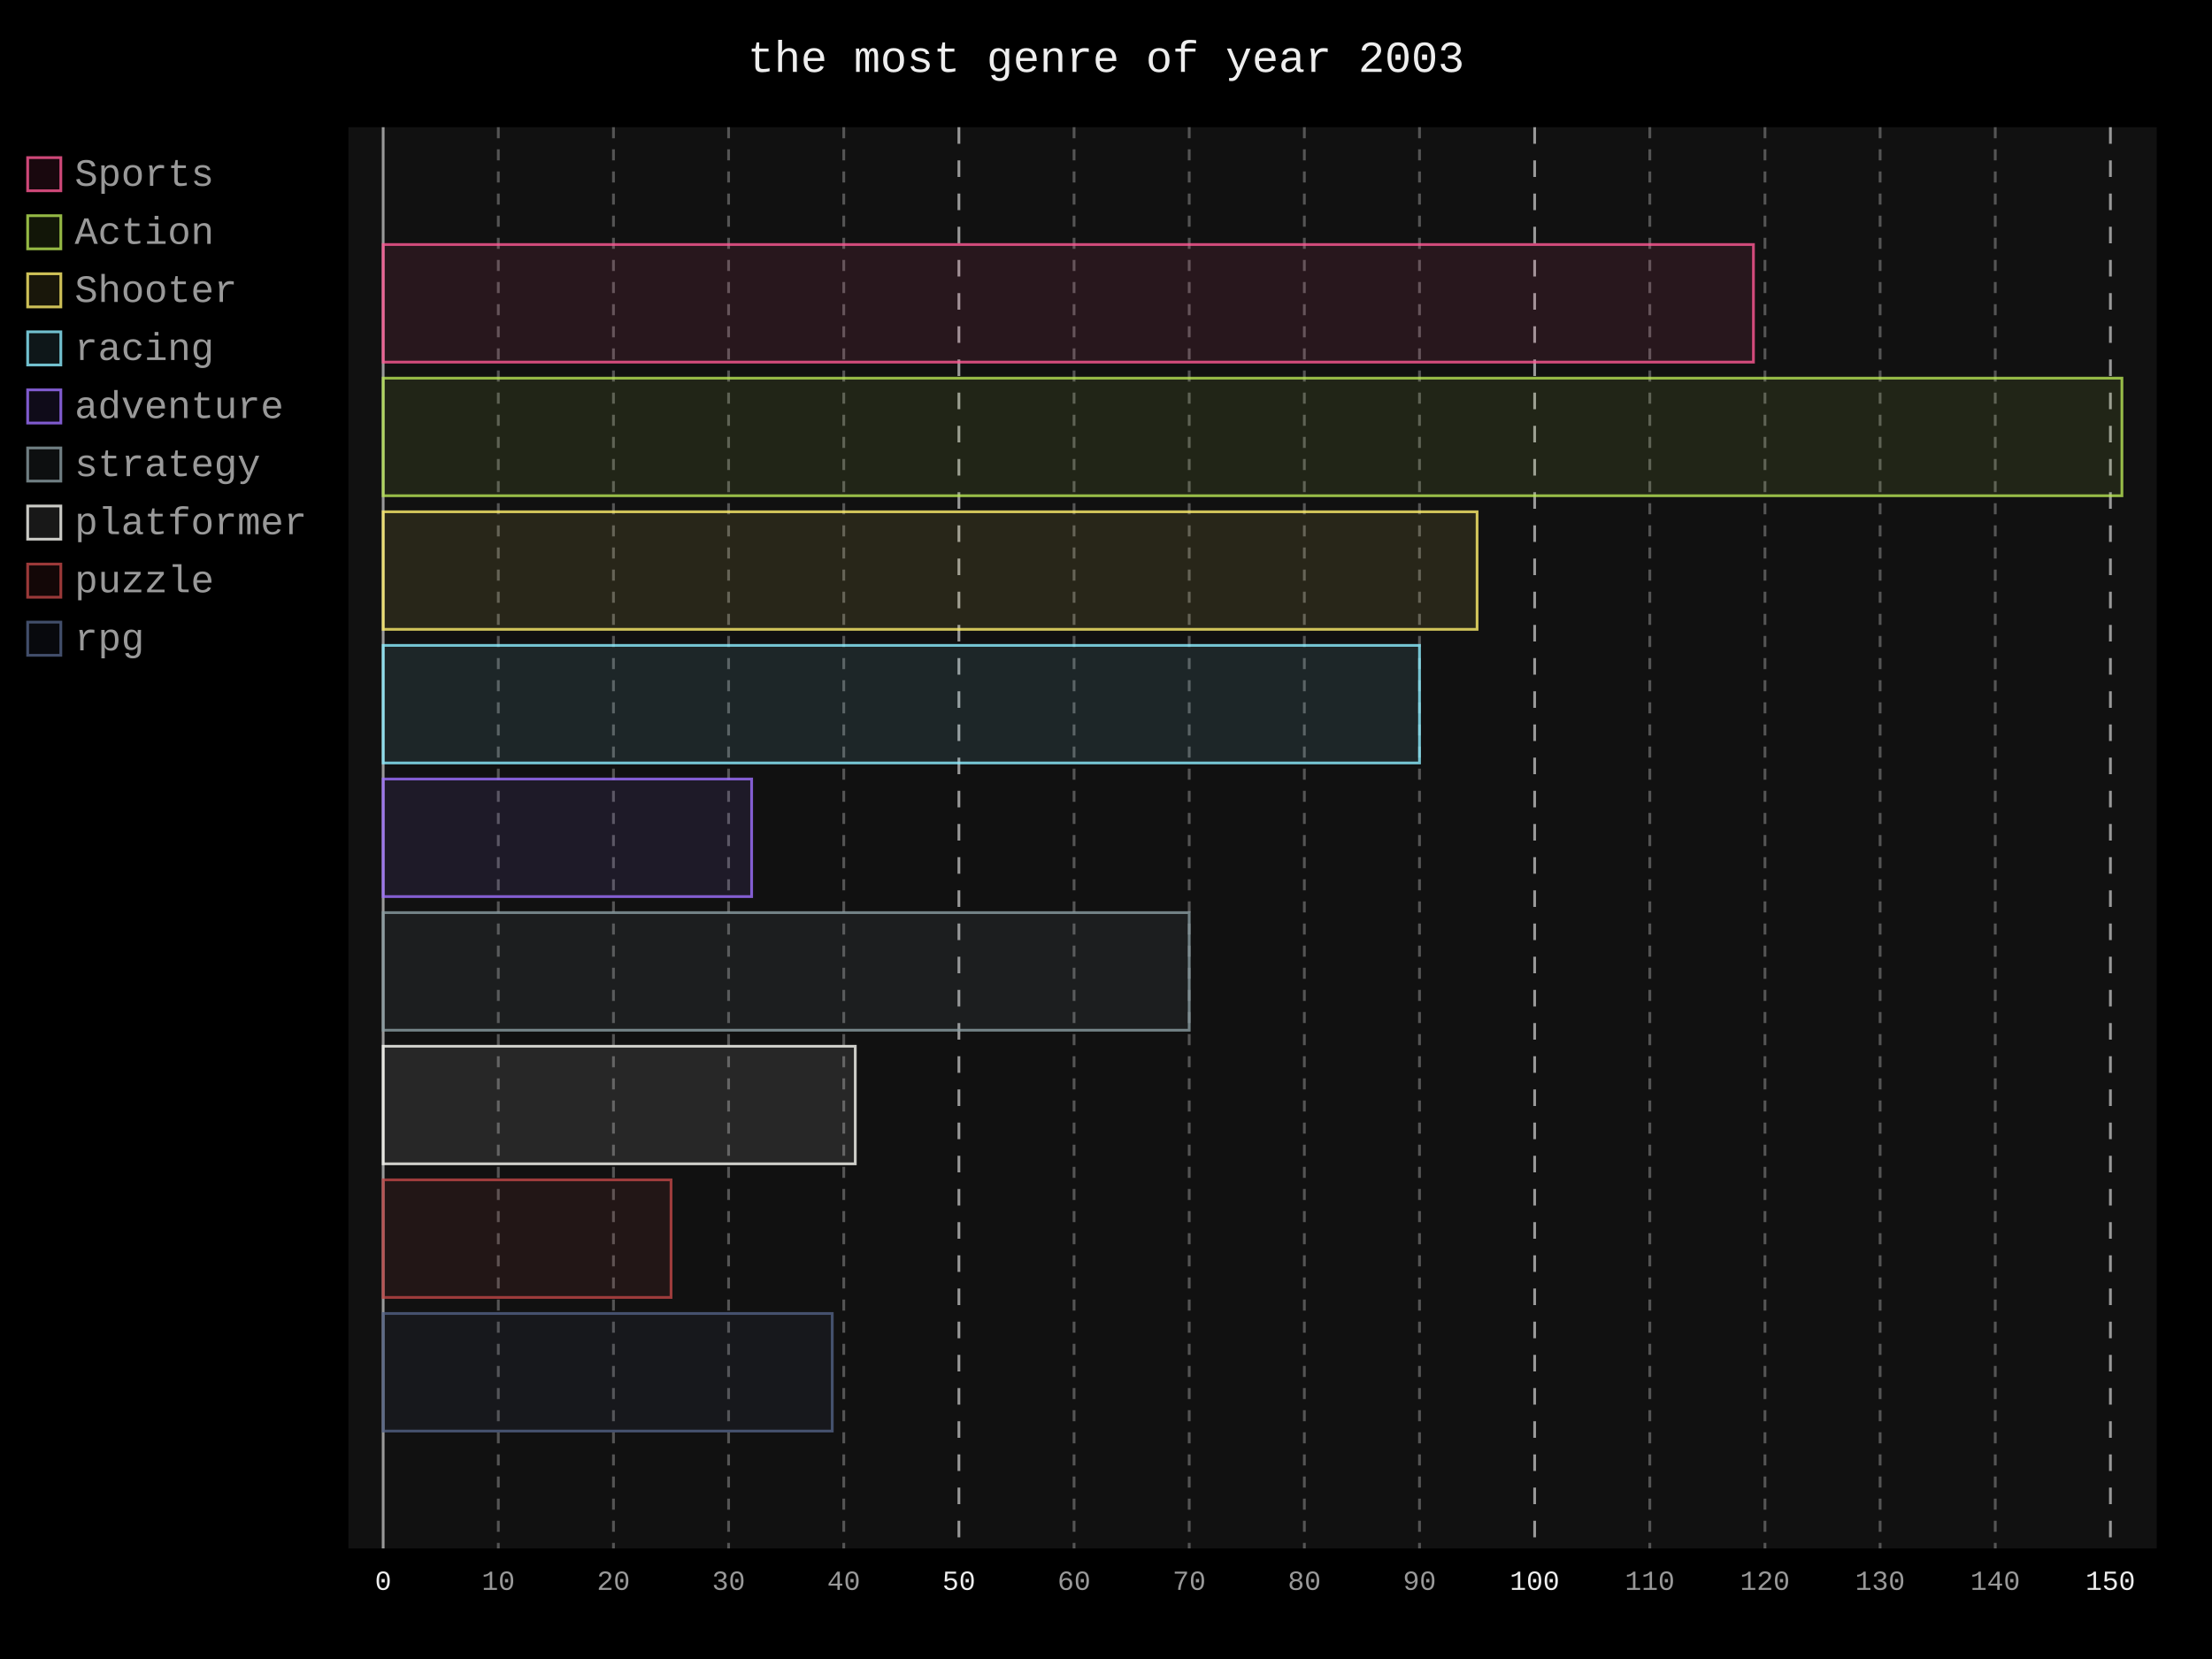
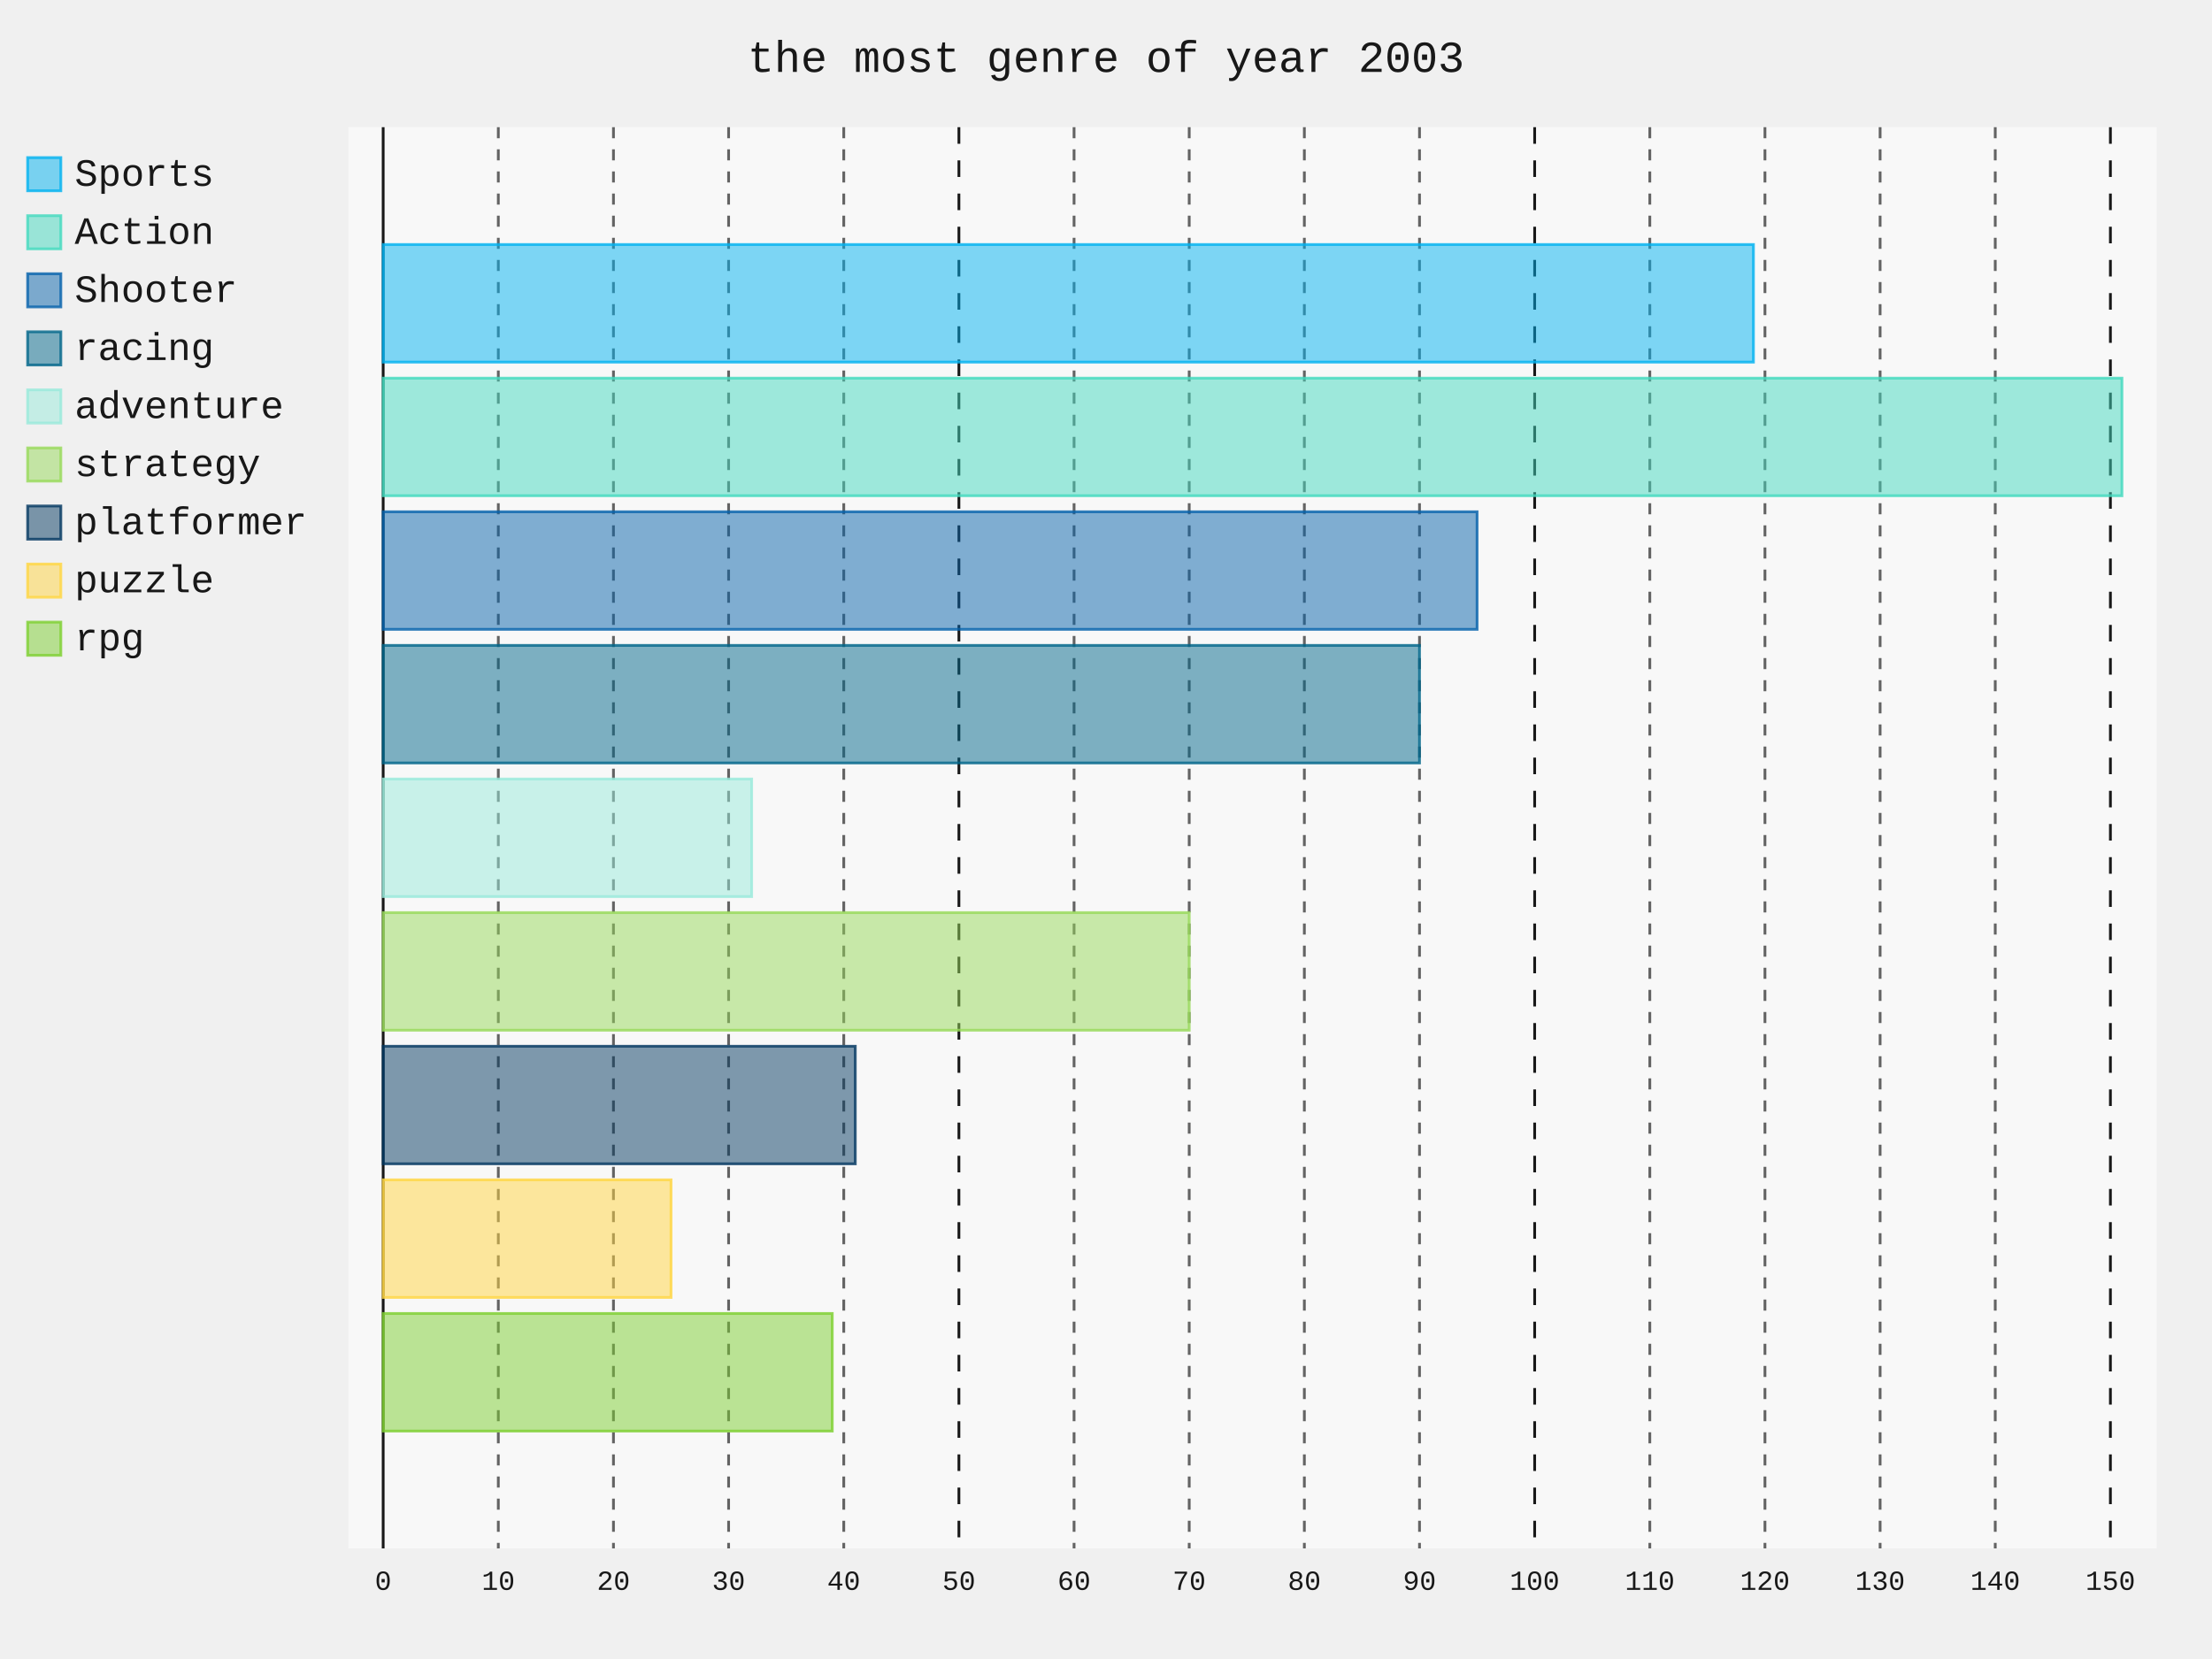
- <svg xmlns="http://www.w3.org/2000/svg" class="pygal-chart" id="chart-bca45008-e599-4f79-9ca2-39640c5f09c8" viewBox="0 0 800 600">
+ <svg xmlns="http://www.w3.org/2000/svg" class="pygal-chart" id="chart-a32ab4e0-3f89-49d6-9e8f-6baa5c82df25" viewBox="0 0 800 600">
  <defs>
-     <style type="text/css">#chart-bca45008-e599-4f79-9ca2-39640c5f09c8{-webkit-user-select:none;-webkit-font-smoothing:antialiased;font-family:Consolas,"Liberation Mono",Menlo,Courier,monospace}#chart-bca45008-e599-4f79-9ca2-39640c5f09c8 .title{font-family:Consolas,"Liberation Mono",Menlo,Courier,monospace;font-size:16px}#chart-bca45008-e599-4f79-9ca2-39640c5f09c8 .legends .legend text{font-family:Consolas,"Liberation Mono",Menlo,Courier,monospace;font-size:14px}#chart-bca45008-e599-4f79-9ca2-39640c5f09c8 .axis text{font-family:Consolas,"Liberation Mono",Menlo,Courier,monospace;font-size:10px}#chart-bca45008-e599-4f79-9ca2-39640c5f09c8 .axis text.major{font-family:Consolas,"Liberation Mono",Menlo,Courier,monospace;font-size:10px}#chart-bca45008-e599-4f79-9ca2-39640c5f09c8 .text-overlay text.value{font-family:Consolas,"Liberation Mono",Menlo,Courier,monospace;font-size:16px}#chart-bca45008-e599-4f79-9ca2-39640c5f09c8 .text-overlay text.label{font-family:Consolas,"Liberation Mono",Menlo,Courier,monospace;font-size:10px}#chart-bca45008-e599-4f79-9ca2-39640c5f09c8 .tooltip{font-family:Consolas,"Liberation Mono",Menlo,Courier,monospace;font-size:14px}#chart-bca45008-e599-4f79-9ca2-39640c5f09c8 text.no_data{font-family:Consolas,"Liberation Mono",Menlo,Courier,monospace;font-size:64px}
- #chart-bca45008-e599-4f79-9ca2-39640c5f09c8{background-color:black}#chart-bca45008-e599-4f79-9ca2-39640c5f09c8 path,#chart-bca45008-e599-4f79-9ca2-39640c5f09c8 line,#chart-bca45008-e599-4f79-9ca2-39640c5f09c8 rect,#chart-bca45008-e599-4f79-9ca2-39640c5f09c8 circle{-webkit-transition:1s ease-out;-moz-transition:1s ease-out;transition:1s ease-out}#chart-bca45008-e599-4f79-9ca2-39640c5f09c8 .graph &gt; .background{fill:black}#chart-bca45008-e599-4f79-9ca2-39640c5f09c8 .plot &gt; .background{fill:#111}#chart-bca45008-e599-4f79-9ca2-39640c5f09c8 .graph{fill:#999}#chart-bca45008-e599-4f79-9ca2-39640c5f09c8 text.no_data{fill:#eee}#chart-bca45008-e599-4f79-9ca2-39640c5f09c8 .title{fill:#eee}#chart-bca45008-e599-4f79-9ca2-39640c5f09c8 .legends .legend text{fill:#999}#chart-bca45008-e599-4f79-9ca2-39640c5f09c8 .legends .legend:hover text{fill:#eee}#chart-bca45008-e599-4f79-9ca2-39640c5f09c8 .axis .line{stroke:#eee}#chart-bca45008-e599-4f79-9ca2-39640c5f09c8 .axis .guide.line{stroke:#555}#chart-bca45008-e599-4f79-9ca2-39640c5f09c8 .axis .major.line{stroke:#999}#chart-bca45008-e599-4f79-9ca2-39640c5f09c8 .axis text.major{fill:#eee}#chart-bca45008-e599-4f79-9ca2-39640c5f09c8 .axis.y .guides:hover .guide.line,#chart-bca45008-e599-4f79-9ca2-39640c5f09c8 .line-graph .axis.x .guides:hover .guide.line,#chart-bca45008-e599-4f79-9ca2-39640c5f09c8 .stackedline-graph .axis.x .guides:hover .guide.line,#chart-bca45008-e599-4f79-9ca2-39640c5f09c8 .xy-graph .axis.x .guides:hover .guide.line{stroke:#eee}#chart-bca45008-e599-4f79-9ca2-39640c5f09c8 .axis .guides:hover text{fill:#eee}#chart-bca45008-e599-4f79-9ca2-39640c5f09c8 .reactive{fill-opacity:.1;stroke-opacity:.8}#chart-bca45008-e599-4f79-9ca2-39640c5f09c8 .ci{stroke:#999}#chart-bca45008-e599-4f79-9ca2-39640c5f09c8 .reactive.active,#chart-bca45008-e599-4f79-9ca2-39640c5f09c8 .active .reactive{fill-opacity:.75;stroke-opacity:.9;stroke-width:4}#chart-bca45008-e599-4f79-9ca2-39640c5f09c8 .ci .reactive.active{stroke-width:1.5}#chart-bca45008-e599-4f79-9ca2-39640c5f09c8 .series text{fill:#eee}#chart-bca45008-e599-4f79-9ca2-39640c5f09c8 .tooltip rect{fill:#111;stroke:#eee;-webkit-transition:opacity 1s ease-out;-moz-transition:opacity 1s ease-out;transition:opacity 1s ease-out}#chart-bca45008-e599-4f79-9ca2-39640c5f09c8 .tooltip .label{fill:#999}#chart-bca45008-e599-4f79-9ca2-39640c5f09c8 .tooltip .label{fill:#999}#chart-bca45008-e599-4f79-9ca2-39640c5f09c8 .tooltip .legend{font-size:.8em;fill:#555}#chart-bca45008-e599-4f79-9ca2-39640c5f09c8 .tooltip .x_label{font-size:.6em;fill:#eee}#chart-bca45008-e599-4f79-9ca2-39640c5f09c8 .tooltip .xlink{font-size:.5em;text-decoration:underline}#chart-bca45008-e599-4f79-9ca2-39640c5f09c8 .tooltip .value{font-size:1.5em}#chart-bca45008-e599-4f79-9ca2-39640c5f09c8 .bound{font-size:.5em}#chart-bca45008-e599-4f79-9ca2-39640c5f09c8 .max-value{font-size:.75em;fill:#555}#chart-bca45008-e599-4f79-9ca2-39640c5f09c8 .map-element{fill:#111;stroke:#555 !important}#chart-bca45008-e599-4f79-9ca2-39640c5f09c8 .map-element .reactive{fill-opacity:inherit;stroke-opacity:inherit}#chart-bca45008-e599-4f79-9ca2-39640c5f09c8 .color-0,#chart-bca45008-e599-4f79-9ca2-39640c5f09c8 .color-0 a:visited{stroke:#ff5995;fill:#ff5995}#chart-bca45008-e599-4f79-9ca2-39640c5f09c8 .color-1,#chart-bca45008-e599-4f79-9ca2-39640c5f09c8 .color-1 a:visited{stroke:#b6e354;fill:#b6e354}#chart-bca45008-e599-4f79-9ca2-39640c5f09c8 .color-2,#chart-bca45008-e599-4f79-9ca2-39640c5f09c8 .color-2 a:visited{stroke:#feed6c;fill:#feed6c}#chart-bca45008-e599-4f79-9ca2-39640c5f09c8 .color-3,#chart-bca45008-e599-4f79-9ca2-39640c5f09c8 .color-3 a:visited{stroke:#8cedff;fill:#8cedff}#chart-bca45008-e599-4f79-9ca2-39640c5f09c8 .color-4,#chart-bca45008-e599-4f79-9ca2-39640c5f09c8 .color-4 a:visited{stroke:#9e6ffe;fill:#9e6ffe}#chart-bca45008-e599-4f79-9ca2-39640c5f09c8 .color-5,#chart-bca45008-e599-4f79-9ca2-39640c5f09c8 .color-5 a:visited{stroke:#899ca1;fill:#899ca1}#chart-bca45008-e599-4f79-9ca2-39640c5f09c8 .color-6,#chart-bca45008-e599-4f79-9ca2-39640c5f09c8 .color-6 a:visited{stroke:#f8f8f2;fill:#f8f8f2}#chart-bca45008-e599-4f79-9ca2-39640c5f09c8 .color-7,#chart-bca45008-e599-4f79-9ca2-39640c5f09c8 .color-7 a:visited{stroke:#bf4646;fill:#bf4646}#chart-bca45008-e599-4f79-9ca2-39640c5f09c8 .color-8,#chart-bca45008-e599-4f79-9ca2-39640c5f09c8 .color-8 a:visited{stroke:#516083;fill:#516083}#chart-bca45008-e599-4f79-9ca2-39640c5f09c8 .text-overlay .color-0 text{fill:black}#chart-bca45008-e599-4f79-9ca2-39640c5f09c8 .text-overlay .color-1 text{fill:black}#chart-bca45008-e599-4f79-9ca2-39640c5f09c8 .text-overlay .color-2 text{fill:black}#chart-bca45008-e599-4f79-9ca2-39640c5f09c8 .text-overlay .color-3 text{fill:black}#chart-bca45008-e599-4f79-9ca2-39640c5f09c8 .text-overlay .color-4 text{fill:black}#chart-bca45008-e599-4f79-9ca2-39640c5f09c8 .text-overlay .color-5 text{fill:black}#chart-bca45008-e599-4f79-9ca2-39640c5f09c8 .text-overlay .color-6 text{fill:black}#chart-bca45008-e599-4f79-9ca2-39640c5f09c8 .text-overlay .color-7 text{fill:black}#chart-bca45008-e599-4f79-9ca2-39640c5f09c8 .text-overlay .color-8 text{fill:black}
- #chart-bca45008-e599-4f79-9ca2-39640c5f09c8 text.no_data{text-anchor:middle}#chart-bca45008-e599-4f79-9ca2-39640c5f09c8 .guide.line{fill:none}#chart-bca45008-e599-4f79-9ca2-39640c5f09c8 .centered{text-anchor:middle}#chart-bca45008-e599-4f79-9ca2-39640c5f09c8 .title{text-anchor:middle}#chart-bca45008-e599-4f79-9ca2-39640c5f09c8 .legends .legend text{fill-opacity:1}#chart-bca45008-e599-4f79-9ca2-39640c5f09c8 .axis.x text{text-anchor:middle}#chart-bca45008-e599-4f79-9ca2-39640c5f09c8 .axis.x:not(.web) text[transform]{text-anchor:start}#chart-bca45008-e599-4f79-9ca2-39640c5f09c8 .axis.x:not(.web) text[transform].backwards{text-anchor:end}#chart-bca45008-e599-4f79-9ca2-39640c5f09c8 .axis.y text{text-anchor:end}#chart-bca45008-e599-4f79-9ca2-39640c5f09c8 .axis.y text[transform].backwards{text-anchor:start}#chart-bca45008-e599-4f79-9ca2-39640c5f09c8 .axis.y2 text{text-anchor:start}#chart-bca45008-e599-4f79-9ca2-39640c5f09c8 .axis.y2 text[transform].backwards{text-anchor:end}#chart-bca45008-e599-4f79-9ca2-39640c5f09c8 .axis .guide.line{stroke-dasharray:4,4}#chart-bca45008-e599-4f79-9ca2-39640c5f09c8 .axis .major.guide.line{stroke-dasharray:6,6}#chart-bca45008-e599-4f79-9ca2-39640c5f09c8 .horizontal .axis.y .guide.line,#chart-bca45008-e599-4f79-9ca2-39640c5f09c8 .horizontal .axis.y2 .guide.line,#chart-bca45008-e599-4f79-9ca2-39640c5f09c8 .vertical .axis.x .guide.line{opacity:0}#chart-bca45008-e599-4f79-9ca2-39640c5f09c8 .horizontal .axis.always_show .guide.line,#chart-bca45008-e599-4f79-9ca2-39640c5f09c8 .vertical .axis.always_show .guide.line{opacity:1 !important}#chart-bca45008-e599-4f79-9ca2-39640c5f09c8 .axis.y .guides:hover .guide.line,#chart-bca45008-e599-4f79-9ca2-39640c5f09c8 .axis.y2 .guides:hover .guide.line,#chart-bca45008-e599-4f79-9ca2-39640c5f09c8 .axis.x .guides:hover .guide.line{opacity:1}#chart-bca45008-e599-4f79-9ca2-39640c5f09c8 .axis .guides:hover text{opacity:1}#chart-bca45008-e599-4f79-9ca2-39640c5f09c8 .nofill{fill:none}#chart-bca45008-e599-4f79-9ca2-39640c5f09c8 .subtle-fill{fill-opacity:.2}#chart-bca45008-e599-4f79-9ca2-39640c5f09c8 .dot{stroke-width:1px;fill-opacity:1}#chart-bca45008-e599-4f79-9ca2-39640c5f09c8 .dot.active{stroke-width:5px}#chart-bca45008-e599-4f79-9ca2-39640c5f09c8 .dot.negative{fill:transparent}#chart-bca45008-e599-4f79-9ca2-39640c5f09c8 text,#chart-bca45008-e599-4f79-9ca2-39640c5f09c8 tspan{stroke:none !important}#chart-bca45008-e599-4f79-9ca2-39640c5f09c8 .series text.active{opacity:1}#chart-bca45008-e599-4f79-9ca2-39640c5f09c8 .tooltip rect{fill-opacity:.95;stroke-width:.5}#chart-bca45008-e599-4f79-9ca2-39640c5f09c8 .tooltip text{fill-opacity:1}#chart-bca45008-e599-4f79-9ca2-39640c5f09c8 .showable{visibility:hidden}#chart-bca45008-e599-4f79-9ca2-39640c5f09c8 .showable.shown{visibility:visible}#chart-bca45008-e599-4f79-9ca2-39640c5f09c8 .gauge-background{fill:rgba(229,229,229,1);stroke:none}#chart-bca45008-e599-4f79-9ca2-39640c5f09c8 .bg-lines{stroke:black;stroke-width:2px}</style>
+     <style type="text/css">#chart-a32ab4e0-3f89-49d6-9e8f-6baa5c82df25{-webkit-user-select:none;-webkit-font-smoothing:antialiased;font-family:Consolas,"Liberation Mono",Menlo,Courier,monospace}#chart-a32ab4e0-3f89-49d6-9e8f-6baa5c82df25 .title{font-family:Consolas,"Liberation Mono",Menlo,Courier,monospace;font-size:16px}#chart-a32ab4e0-3f89-49d6-9e8f-6baa5c82df25 .legends .legend text{font-family:Consolas,"Liberation Mono",Menlo,Courier,monospace;font-size:14px}#chart-a32ab4e0-3f89-49d6-9e8f-6baa5c82df25 .axis text{font-family:Consolas,"Liberation Mono",Menlo,Courier,monospace;font-size:10px}#chart-a32ab4e0-3f89-49d6-9e8f-6baa5c82df25 .axis text.major{font-family:Consolas,"Liberation Mono",Menlo,Courier,monospace;font-size:10px}#chart-a32ab4e0-3f89-49d6-9e8f-6baa5c82df25 .text-overlay text.value{font-family:Consolas,"Liberation Mono",Menlo,Courier,monospace;font-size:16px}#chart-a32ab4e0-3f89-49d6-9e8f-6baa5c82df25 .text-overlay text.label{font-family:Consolas,"Liberation Mono",Menlo,Courier,monospace;font-size:10px}#chart-a32ab4e0-3f89-49d6-9e8f-6baa5c82df25 .tooltip{font-family:Consolas,"Liberation Mono",Menlo,Courier,monospace;font-size:14px}#chart-a32ab4e0-3f89-49d6-9e8f-6baa5c82df25 text.no_data{font-family:Consolas,"Liberation Mono",Menlo,Courier,monospace;font-size:64px}
+ #chart-a32ab4e0-3f89-49d6-9e8f-6baa5c82df25{background-color:#f0f0f0}#chart-a32ab4e0-3f89-49d6-9e8f-6baa5c82df25 path,#chart-a32ab4e0-3f89-49d6-9e8f-6baa5c82df25 line,#chart-a32ab4e0-3f89-49d6-9e8f-6baa5c82df25 rect,#chart-a32ab4e0-3f89-49d6-9e8f-6baa5c82df25 circle{-webkit-transition:250ms ease-in;-moz-transition:250ms ease-in;transition:250ms ease-in}#chart-a32ab4e0-3f89-49d6-9e8f-6baa5c82df25 .graph &gt; .background{fill:#f0f0f0}#chart-a32ab4e0-3f89-49d6-9e8f-6baa5c82df25 .plot &gt; .background{fill:#f8f8f8}#chart-a32ab4e0-3f89-49d6-9e8f-6baa5c82df25 .graph{fill:rgba(0,0,0,0.9)}#chart-a32ab4e0-3f89-49d6-9e8f-6baa5c82df25 text.no_data{fill:rgba(0,0,0,0.9)}#chart-a32ab4e0-3f89-49d6-9e8f-6baa5c82df25 .title{fill:rgba(0,0,0,0.9)}#chart-a32ab4e0-3f89-49d6-9e8f-6baa5c82df25 .legends .legend text{fill:rgba(0,0,0,0.9)}#chart-a32ab4e0-3f89-49d6-9e8f-6baa5c82df25 .legends .legend:hover text{fill:rgba(0,0,0,0.9)}#chart-a32ab4e0-3f89-49d6-9e8f-6baa5c82df25 .axis .line{stroke:rgba(0,0,0,0.9)}#chart-a32ab4e0-3f89-49d6-9e8f-6baa5c82df25 .axis .guide.line{stroke:rgba(0,0,0,0.6)}#chart-a32ab4e0-3f89-49d6-9e8f-6baa5c82df25 .axis .major.line{stroke:rgba(0,0,0,0.9)}#chart-a32ab4e0-3f89-49d6-9e8f-6baa5c82df25 .axis text.major{fill:rgba(0,0,0,0.9)}#chart-a32ab4e0-3f89-49d6-9e8f-6baa5c82df25 .axis.y .guides:hover .guide.line,#chart-a32ab4e0-3f89-49d6-9e8f-6baa5c82df25 .line-graph .axis.x .guides:hover .guide.line,#chart-a32ab4e0-3f89-49d6-9e8f-6baa5c82df25 .stackedline-graph .axis.x .guides:hover .guide.line,#chart-a32ab4e0-3f89-49d6-9e8f-6baa5c82df25 .xy-graph .axis.x .guides:hover .guide.line{stroke:rgba(0,0,0,0.9)}#chart-a32ab4e0-3f89-49d6-9e8f-6baa5c82df25 .axis .guides:hover text{fill:rgba(0,0,0,0.9)}#chart-a32ab4e0-3f89-49d6-9e8f-6baa5c82df25 .reactive{fill-opacity:.5;stroke-opacity:.8}#chart-a32ab4e0-3f89-49d6-9e8f-6baa5c82df25 .ci{stroke:rgba(0,0,0,0.9)}#chart-a32ab4e0-3f89-49d6-9e8f-6baa5c82df25 .reactive.active,#chart-a32ab4e0-3f89-49d6-9e8f-6baa5c82df25 .active .reactive{fill-opacity:.9;stroke-opacity:.9;stroke-width:4}#chart-a32ab4e0-3f89-49d6-9e8f-6baa5c82df25 .ci .reactive.active{stroke-width:1.5}#chart-a32ab4e0-3f89-49d6-9e8f-6baa5c82df25 .series text{fill:rgba(0,0,0,0.9)}#chart-a32ab4e0-3f89-49d6-9e8f-6baa5c82df25 .tooltip rect{fill:#f8f8f8;stroke:rgba(0,0,0,0.9);-webkit-transition:opacity 250ms ease-in;-moz-transition:opacity 250ms ease-in;transition:opacity 250ms ease-in}#chart-a32ab4e0-3f89-49d6-9e8f-6baa5c82df25 .tooltip .label{fill:rgba(0,0,0,0.9)}#chart-a32ab4e0-3f89-49d6-9e8f-6baa5c82df25 .tooltip .label{fill:rgba(0,0,0,0.9)}#chart-a32ab4e0-3f89-49d6-9e8f-6baa5c82df25 .tooltip .legend{font-size:.8em;fill:rgba(0,0,0,0.6)}#chart-a32ab4e0-3f89-49d6-9e8f-6baa5c82df25 .tooltip .x_label{font-size:.6em;fill:rgba(0,0,0,0.9)}#chart-a32ab4e0-3f89-49d6-9e8f-6baa5c82df25 .tooltip .xlink{font-size:.5em;text-decoration:underline}#chart-a32ab4e0-3f89-49d6-9e8f-6baa5c82df25 .tooltip .value{font-size:1.5em}#chart-a32ab4e0-3f89-49d6-9e8f-6baa5c82df25 .bound{font-size:.5em}#chart-a32ab4e0-3f89-49d6-9e8f-6baa5c82df25 .max-value{font-size:.75em;fill:rgba(0,0,0,0.6)}#chart-a32ab4e0-3f89-49d6-9e8f-6baa5c82df25 .map-element{fill:#f8f8f8;stroke:rgba(0,0,0,0.6) !important}#chart-a32ab4e0-3f89-49d6-9e8f-6baa5c82df25 .map-element .reactive{fill-opacity:inherit;stroke-opacity:inherit}#chart-a32ab4e0-3f89-49d6-9e8f-6baa5c82df25 .color-0,#chart-a32ab4e0-3f89-49d6-9e8f-6baa5c82df25 .color-0 a:visited{stroke:#00b2f0;fill:#00b2f0}#chart-a32ab4e0-3f89-49d6-9e8f-6baa5c82df25 .color-1,#chart-a32ab4e0-3f89-49d6-9e8f-6baa5c82df25 .color-1 a:visited{stroke:#43d9be;fill:#43d9be}#chart-a32ab4e0-3f89-49d6-9e8f-6baa5c82df25 .color-2,#chart-a32ab4e0-3f89-49d6-9e8f-6baa5c82df25 .color-2 a:visited{stroke:#0662ab;fill:#0662ab}#chart-a32ab4e0-3f89-49d6-9e8f-6baa5c82df25 .color-3,#chart-a32ab4e0-3f89-49d6-9e8f-6baa5c82df25 .color-3 a:visited{stroke:#00668a;fill:#00668a}#chart-a32ab4e0-3f89-49d6-9e8f-6baa5c82df25 .color-4,#chart-a32ab4e0-3f89-49d6-9e8f-6baa5c82df25 .color-4 a:visited{stroke:#98eadb;fill:#98eadb}#chart-a32ab4e0-3f89-49d6-9e8f-6baa5c82df25 .color-5,#chart-a32ab4e0-3f89-49d6-9e8f-6baa5c82df25 .color-5 a:visited{stroke:#97d959;fill:#97d959}#chart-a32ab4e0-3f89-49d6-9e8f-6baa5c82df25 .color-6,#chart-a32ab4e0-3f89-49d6-9e8f-6baa5c82df25 .color-6 a:visited{stroke:#033861;fill:#033861}#chart-a32ab4e0-3f89-49d6-9e8f-6baa5c82df25 .color-7,#chart-a32ab4e0-3f89-49d6-9e8f-6baa5c82df25 .color-7 a:visited{stroke:#ffd541;fill:#ffd541}#chart-a32ab4e0-3f89-49d6-9e8f-6baa5c82df25 .color-8,#chart-a32ab4e0-3f89-49d6-9e8f-6baa5c82df25 .color-8 a:visited{stroke:#7dcf30;fill:#7dcf30}#chart-a32ab4e0-3f89-49d6-9e8f-6baa5c82df25 .text-overlay .color-0 text{fill:black}#chart-a32ab4e0-3f89-49d6-9e8f-6baa5c82df25 .text-overlay .color-1 text{fill:black}#chart-a32ab4e0-3f89-49d6-9e8f-6baa5c82df25 .text-overlay .color-2 text{fill:black}#chart-a32ab4e0-3f89-49d6-9e8f-6baa5c82df25 .text-overlay .color-3 text{fill:black}#chart-a32ab4e0-3f89-49d6-9e8f-6baa5c82df25 .text-overlay .color-4 text{fill:black}#chart-a32ab4e0-3f89-49d6-9e8f-6baa5c82df25 .text-overlay .color-5 text{fill:black}#chart-a32ab4e0-3f89-49d6-9e8f-6baa5c82df25 .text-overlay .color-6 text{fill:black}#chart-a32ab4e0-3f89-49d6-9e8f-6baa5c82df25 .text-overlay .color-7 text{fill:black}#chart-a32ab4e0-3f89-49d6-9e8f-6baa5c82df25 .text-overlay .color-8 text{fill:black}
+ #chart-a32ab4e0-3f89-49d6-9e8f-6baa5c82df25 text.no_data{text-anchor:middle}#chart-a32ab4e0-3f89-49d6-9e8f-6baa5c82df25 .guide.line{fill:none}#chart-a32ab4e0-3f89-49d6-9e8f-6baa5c82df25 .centered{text-anchor:middle}#chart-a32ab4e0-3f89-49d6-9e8f-6baa5c82df25 .title{text-anchor:middle}#chart-a32ab4e0-3f89-49d6-9e8f-6baa5c82df25 .legends .legend text{fill-opacity:1}#chart-a32ab4e0-3f89-49d6-9e8f-6baa5c82df25 .axis.x text{text-anchor:middle}#chart-a32ab4e0-3f89-49d6-9e8f-6baa5c82df25 .axis.x:not(.web) text[transform]{text-anchor:start}#chart-a32ab4e0-3f89-49d6-9e8f-6baa5c82df25 .axis.x:not(.web) text[transform].backwards{text-anchor:end}#chart-a32ab4e0-3f89-49d6-9e8f-6baa5c82df25 .axis.y text{text-anchor:end}#chart-a32ab4e0-3f89-49d6-9e8f-6baa5c82df25 .axis.y text[transform].backwards{text-anchor:start}#chart-a32ab4e0-3f89-49d6-9e8f-6baa5c82df25 .axis.y2 text{text-anchor:start}#chart-a32ab4e0-3f89-49d6-9e8f-6baa5c82df25 .axis.y2 text[transform].backwards{text-anchor:end}#chart-a32ab4e0-3f89-49d6-9e8f-6baa5c82df25 .axis .guide.line{stroke-dasharray:4,4}#chart-a32ab4e0-3f89-49d6-9e8f-6baa5c82df25 .axis .major.guide.line{stroke-dasharray:6,6}#chart-a32ab4e0-3f89-49d6-9e8f-6baa5c82df25 .horizontal .axis.y .guide.line,#chart-a32ab4e0-3f89-49d6-9e8f-6baa5c82df25 .horizontal .axis.y2 .guide.line,#chart-a32ab4e0-3f89-49d6-9e8f-6baa5c82df25 .vertical .axis.x .guide.line{opacity:0}#chart-a32ab4e0-3f89-49d6-9e8f-6baa5c82df25 .horizontal .axis.always_show .guide.line,#chart-a32ab4e0-3f89-49d6-9e8f-6baa5c82df25 .vertical .axis.always_show .guide.line{opacity:1 !important}#chart-a32ab4e0-3f89-49d6-9e8f-6baa5c82df25 .axis.y .guides:hover .guide.line,#chart-a32ab4e0-3f89-49d6-9e8f-6baa5c82df25 .axis.y2 .guides:hover .guide.line,#chart-a32ab4e0-3f89-49d6-9e8f-6baa5c82df25 .axis.x .guides:hover .guide.line{opacity:1}#chart-a32ab4e0-3f89-49d6-9e8f-6baa5c82df25 .axis .guides:hover text{opacity:1}#chart-a32ab4e0-3f89-49d6-9e8f-6baa5c82df25 .nofill{fill:none}#chart-a32ab4e0-3f89-49d6-9e8f-6baa5c82df25 .subtle-fill{fill-opacity:.2}#chart-a32ab4e0-3f89-49d6-9e8f-6baa5c82df25 .dot{stroke-width:1px;fill-opacity:1}#chart-a32ab4e0-3f89-49d6-9e8f-6baa5c82df25 .dot.active{stroke-width:5px}#chart-a32ab4e0-3f89-49d6-9e8f-6baa5c82df25 .dot.negative{fill:transparent}#chart-a32ab4e0-3f89-49d6-9e8f-6baa5c82df25 text,#chart-a32ab4e0-3f89-49d6-9e8f-6baa5c82df25 tspan{stroke:none !important}#chart-a32ab4e0-3f89-49d6-9e8f-6baa5c82df25 .series text.active{opacity:1}#chart-a32ab4e0-3f89-49d6-9e8f-6baa5c82df25 .tooltip rect{fill-opacity:.95;stroke-width:.5}#chart-a32ab4e0-3f89-49d6-9e8f-6baa5c82df25 .tooltip text{fill-opacity:1}#chart-a32ab4e0-3f89-49d6-9e8f-6baa5c82df25 .showable{visibility:hidden}#chart-a32ab4e0-3f89-49d6-9e8f-6baa5c82df25 .showable.shown{visibility:visible}#chart-a32ab4e0-3f89-49d6-9e8f-6baa5c82df25 .gauge-background{fill:rgba(229,229,229,1);stroke:none}#chart-a32ab4e0-3f89-49d6-9e8f-6baa5c82df25 .bg-lines{stroke:#f0f0f0;stroke-width:2px}</style>
  </defs>
  <g class="graph horizontalbar-graph horizontal">
    <rect class="background" height="600" width="800" x="0" y="0" />
    <g class="plot" transform="translate(126, 46)">
      <rect class="background" height="514" width="654.0" x="0" y="0" />
      <g class="axis x always_show">
        <g class="guides">
          <path class="axis major line" d="M12.577 0 v514" />
          <text class="major" x="12.577" y="529.0">0</text>
        </g>
        <g class="guides">
          <path class="guide line" d="M54.222 0 v514" />
          <text class="" x="54.222" y="529.0">10</text>
        </g>
        <g class="guides">
          <path class="guide line" d="M95.868 0 v514" />
          <text class="" x="95.868" y="529.0">20</text>
        </g>
        <g class="guides">
          <path class="guide line" d="M137.513 0 v514" />
          <text class="" x="137.513" y="529.0">30</text>
        </g>
        <g class="guides">
          <path class="guide line" d="M179.159 0 v514" />
          <text class="" x="179.159" y="529.0">40</text>
        </g>
        <g class="guides">
          <path class="major guide line" d="M220.804 0 v514" />
          <text class="major" x="220.804" y="529.0">50</text>
        </g>
        <g class="guides">
          <path class="guide line" d="M262.45 0 v514" />
          <text class="" x="262.45" y="529.0">60</text>
        </g>
        <g class="guides">
          <path class="guide line" d="M304.095 0 v514" />
          <text class="" x="304.095" y="529.0">70</text>
        </g>
        <g class="guides">
          <path class="guide line" d="M345.74 0 v514" />
          <text class="" x="345.74" y="529.0">80</text>
        </g>
        <g class="guides">
          <path class="guide line" d="M387.386 0 v514" />
          <text class="" x="387.386" y="529.0">90</text>
        </g>
        <g class="guides">
          <path class="major guide line" d="M429.031 0 v514" />
          <text class="major" x="429.031" y="529.0">100</text>
        </g>
        <g class="guides">
          <path class="guide line" d="M470.677 0 v514" />
          <text class="" x="470.677" y="529.0">110</text>
        </g>
        <g class="guides">
          <path class="guide line" d="M512.322 0 v514" />
          <text class="" x="512.322" y="529.0">120</text>
        </g>
        <g class="guides">
          <path class="guide line" d="M553.968 0 v514" />
          <text class="" x="553.968" y="529.0">130</text>
        </g>
        <g class="guides">
          <path class="guide line" d="M595.613 0 v514" />
          <text class="" x="595.613" y="529.0">140</text>
        </g>
        <g class="guides">
          <path class="major guide line" d="M637.259 0 v514" />
          <text class="major" x="637.259" y="529.0">150</text>
        </g>
      </g>
      <g class="series serie-8 color-8">
        <g class="bars">
          <g class="bar">
            <rect class="rect reactive tooltip-trigger" height="42.526" rx="0" ry="0" width="162.417" x="12.577" y="429.036" />
          </g>
        </g>
      </g>
      <g class="series serie-7 color-7">
        <g class="bars">
          <g class="bar">
            <rect class="rect reactive tooltip-trigger" height="42.526" rx="0" ry="0" width="104.114" x="12.577" y="380.711" />
          </g>
        </g>
      </g>
      <g class="series serie-6 color-6">
        <g class="bars">
          <g class="bar">
            <rect class="rect reactive tooltip-trigger" height="42.526" rx="0" ry="0" width="170.746" x="12.577" y="332.387" />
          </g>
        </g>
      </g>
      <g class="series serie-5 color-5">
        <g class="bars">
          <g class="bar">
            <rect class="rect reactive tooltip-trigger" height="42.526" rx="0" ry="0" width="291.518" x="12.577" y="284.062" />
          </g>
        </g>
      </g>
      <g class="series serie-4 color-4">
        <g class="bars">
          <g class="bar">
            <rect class="rect reactive tooltip-trigger" height="42.526" rx="0" ry="0" width="133.265" x="12.577" y="235.737" />
          </g>
        </g>
      </g>
      <g class="series serie-3 color-3">
        <g class="bars">
          <g class="bar">
            <rect class="rect reactive tooltip-trigger" height="42.526" rx="0" ry="0" width="374.809" x="12.577" y="187.412" />
          </g>
        </g>
      </g>
      <g class="series serie-2 color-2">
        <g class="bars">
          <g class="bar">
            <rect class="rect reactive tooltip-trigger" height="42.526" rx="0" ry="0" width="395.632" x="12.577" y="139.088" />
          </g>
        </g>
      </g>
      <g class="series serie-1 color-1">
        <g class="bars">
          <g class="bar">
            <rect class="rect reactive tooltip-trigger" height="42.526" rx="0" ry="0" width="628.846" x="12.577" y="90.763" />
          </g>
        </g>
      </g>
      <g class="series serie-0 color-0">
        <g class="bars">
          <g class="bar">
            <rect class="rect reactive tooltip-trigger" height="42.526" rx="0" ry="0" width="495.581" x="12.577" y="42.438" />
          </g>
        </g>
      </g>
    </g>
    <g class="titles">
      <text class="title plot_title" x="400.0" y="26">the most genre of year 2003</text>
    </g>
    <g class="plot overlay" transform="translate(126, 46)">
      <g class="series serie-8 color-8" />
      <g class="series serie-7 color-7" />
      <g class="series serie-6 color-6" />
      <g class="series serie-5 color-5" />
      <g class="series serie-4 color-4" />
      <g class="series serie-3 color-3" />
      <g class="series serie-2 color-2" />
      <g class="series serie-1 color-1" />
      <g class="series serie-0 color-0" />
    </g>
    <g class="plot text-overlay" transform="translate(126, 46)">
      <g class="series serie-8 color-8" />
      <g class="series serie-7 color-7" />
      <g class="series serie-6 color-6" />
      <g class="series serie-5 color-5" />
      <g class="series serie-4 color-4" />
      <g class="series serie-3 color-3" />
      <g class="series serie-2 color-2" />
      <g class="series serie-1 color-1" />
      <g class="series serie-0 color-0" />
    </g>
    <g class="plot tooltip-overlay" transform="translate(126, 46)">
      <g class="tooltip" style="opacity: 0" transform="translate(0 0)">
        <rect class="tooltip-box" height="0" rx="0" ry="0" width="0" />
        <g class="text" />
      </g>
    </g>
    <g class="legends" transform="translate(10, 56)">
      <g class="legend reactive activate-serie" id="activate-serie-0">
        <rect class="color-0 reactive" height="12" width="12" x="0.0" y="1.0" />
        <text x="17.0" y="11.2">Sports</text>
      </g>
      <g class="legend reactive activate-serie" id="activate-serie-1">
        <rect class="color-1 reactive" height="12" width="12" x="0.0" y="22.0" />
        <text x="17.0" y="32.2">Action</text>
      </g>
      <g class="legend reactive activate-serie" id="activate-serie-2">
        <rect class="color-2 reactive" height="12" width="12" x="0.0" y="43.0" />
        <text x="17.0" y="53.2">Shooter</text>
      </g>
      <g class="legend reactive activate-serie" id="activate-serie-3">
        <rect class="color-3 reactive" height="12" width="12" x="0.0" y="64.0" />
        <text x="17.0" y="74.2">racing</text>
      </g>
      <g class="legend reactive activate-serie" id="activate-serie-4">
        <rect class="color-4 reactive" height="12" width="12" x="0.0" y="85.0" />
        <text x="17.0" y="95.2">adventure</text>
      </g>
      <g class="legend reactive activate-serie" id="activate-serie-5">
        <rect class="color-5 reactive" height="12" width="12" x="0.0" y="106.0" />
        <text x="17.0" y="116.2">strategy</text>
      </g>
      <g class="legend reactive activate-serie" id="activate-serie-6">
        <rect class="color-6 reactive" height="12" width="12" x="0.0" y="127.0" />
        <text x="17.0" y="137.2">platformer</text>
      </g>
      <g class="legend reactive activate-serie" id="activate-serie-7">
        <rect class="color-7 reactive" height="12" width="12" x="0.0" y="148.0" />
        <text x="17.0" y="158.2">puzzle</text>
      </g>
      <g class="legend reactive activate-serie" id="activate-serie-8">
        <rect class="color-8 reactive" height="12" width="12" x="0.0" y="169.0" />
        <text x="17.0" y="179.2">rpg</text>
      </g>
    </g>
    <g class="legends" transform="translate(790, 56)" />
  </g>
</svg>
